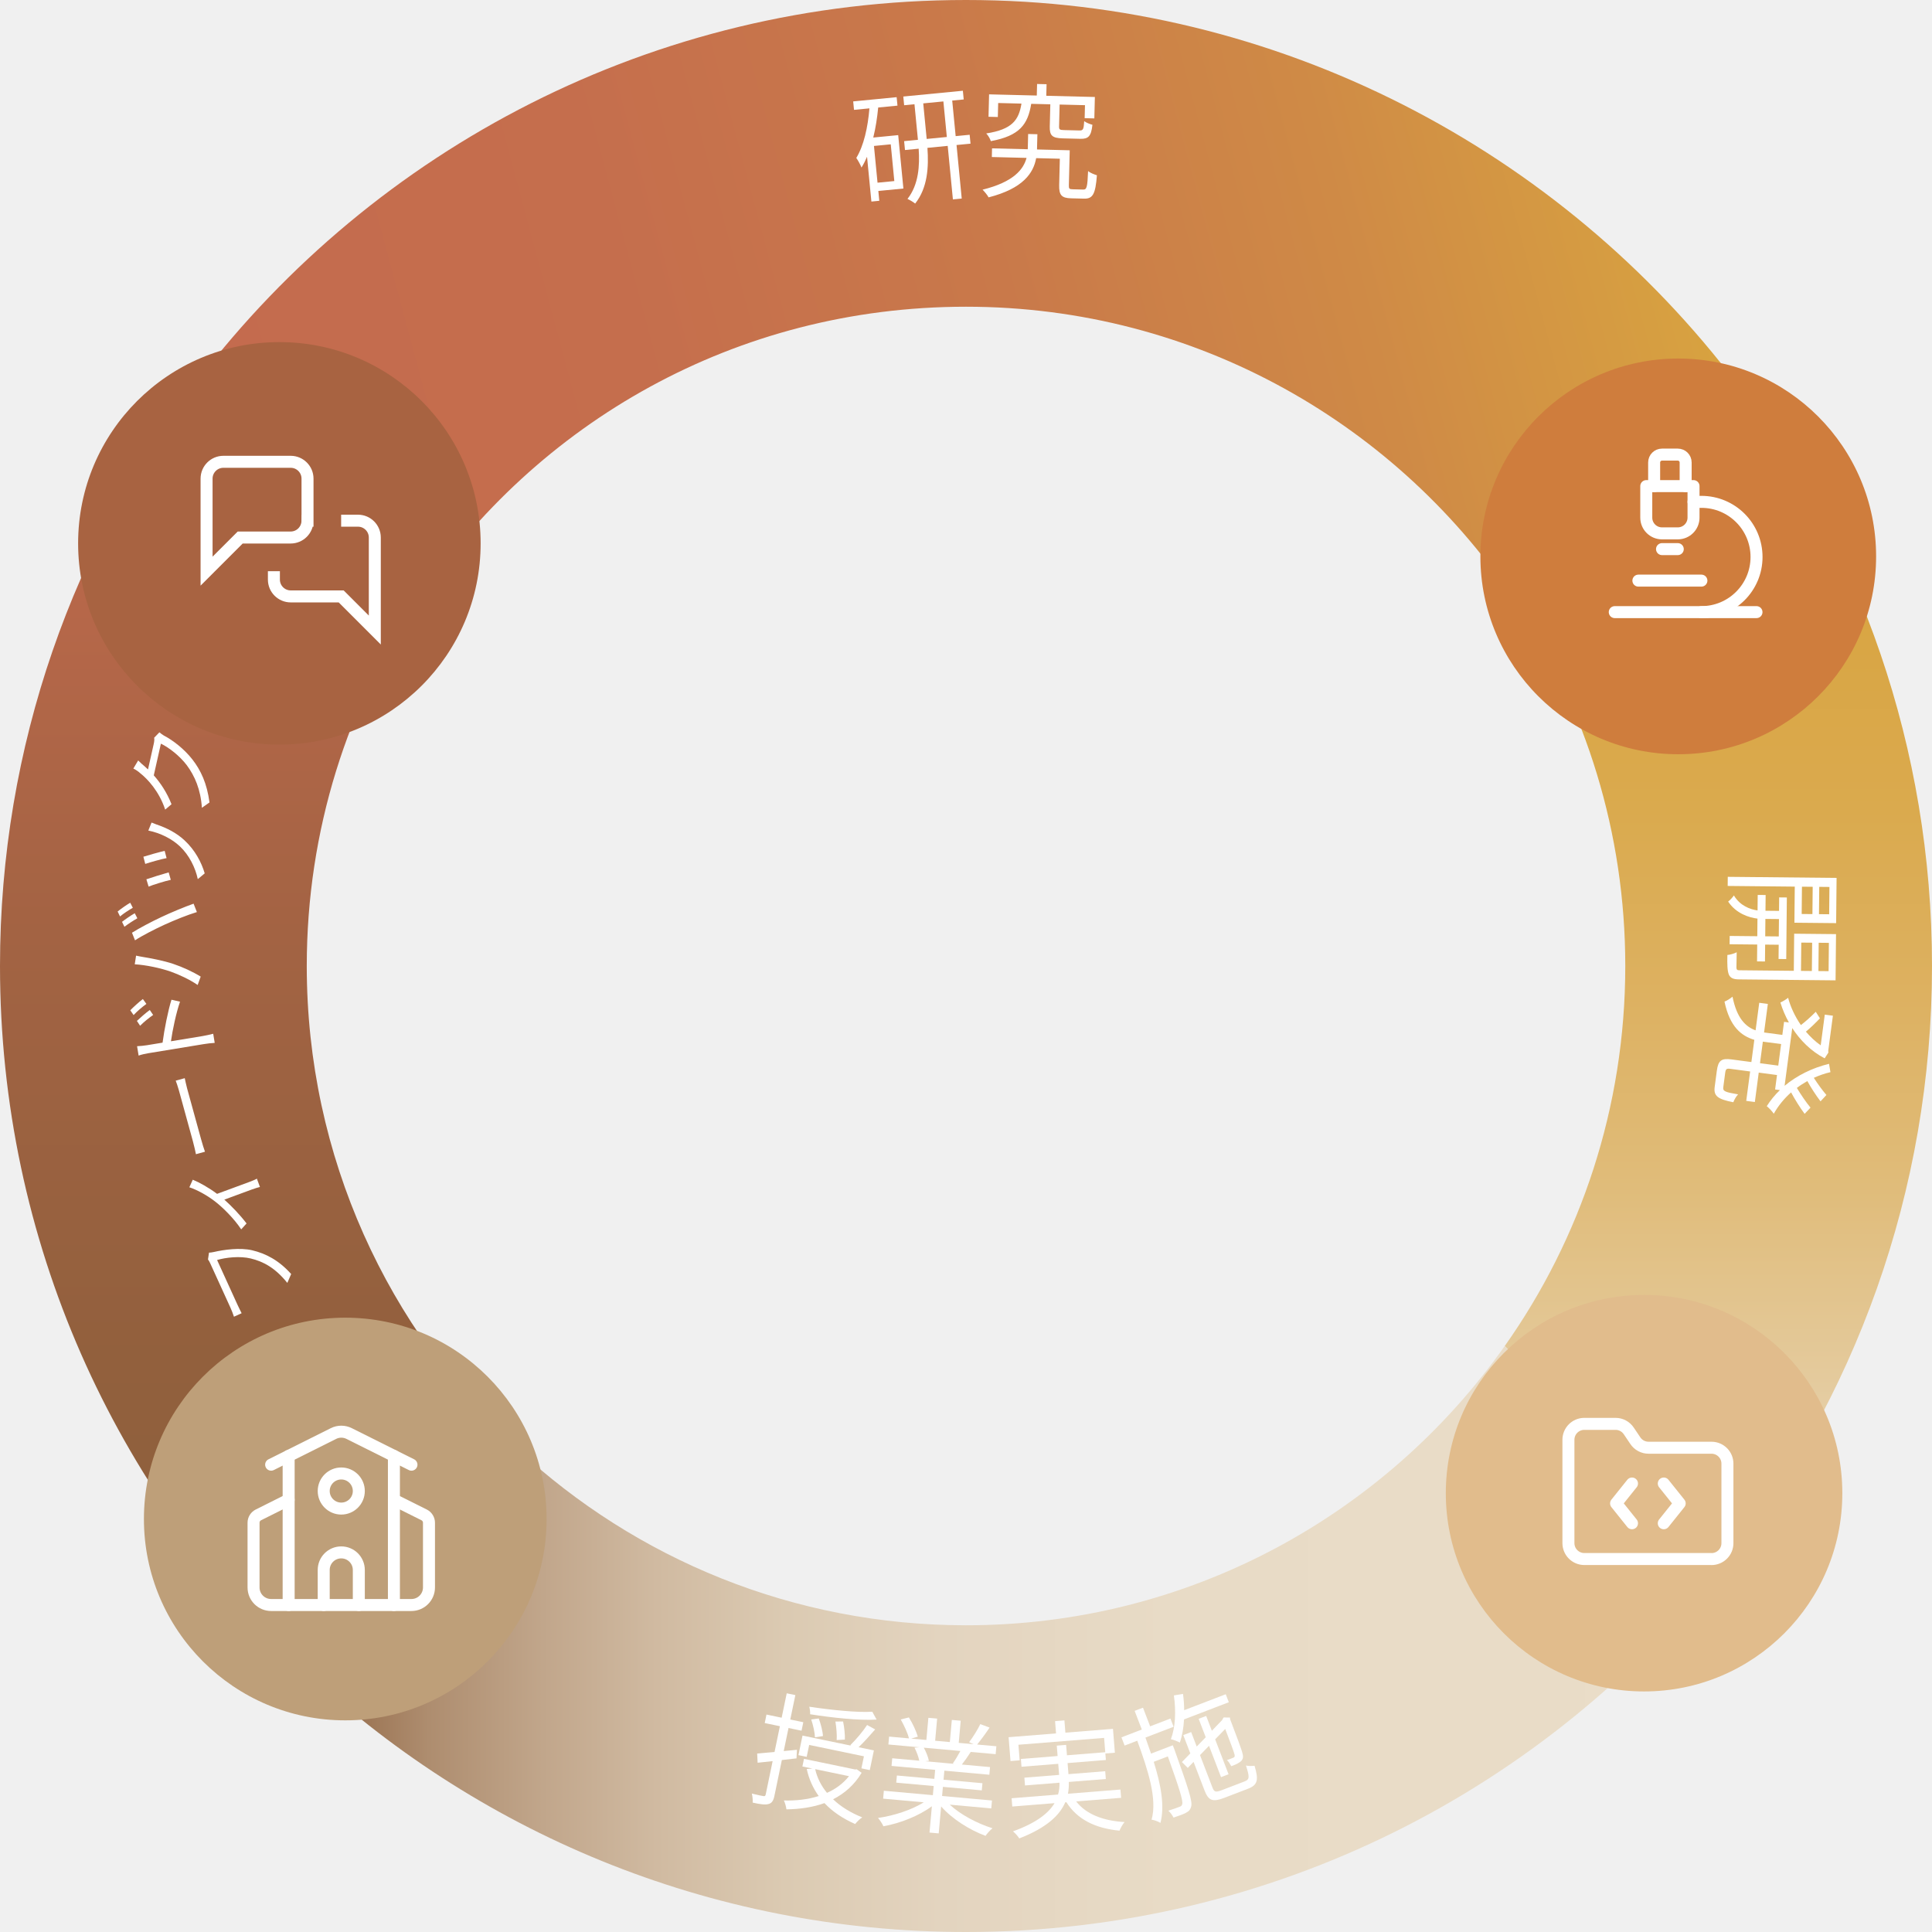
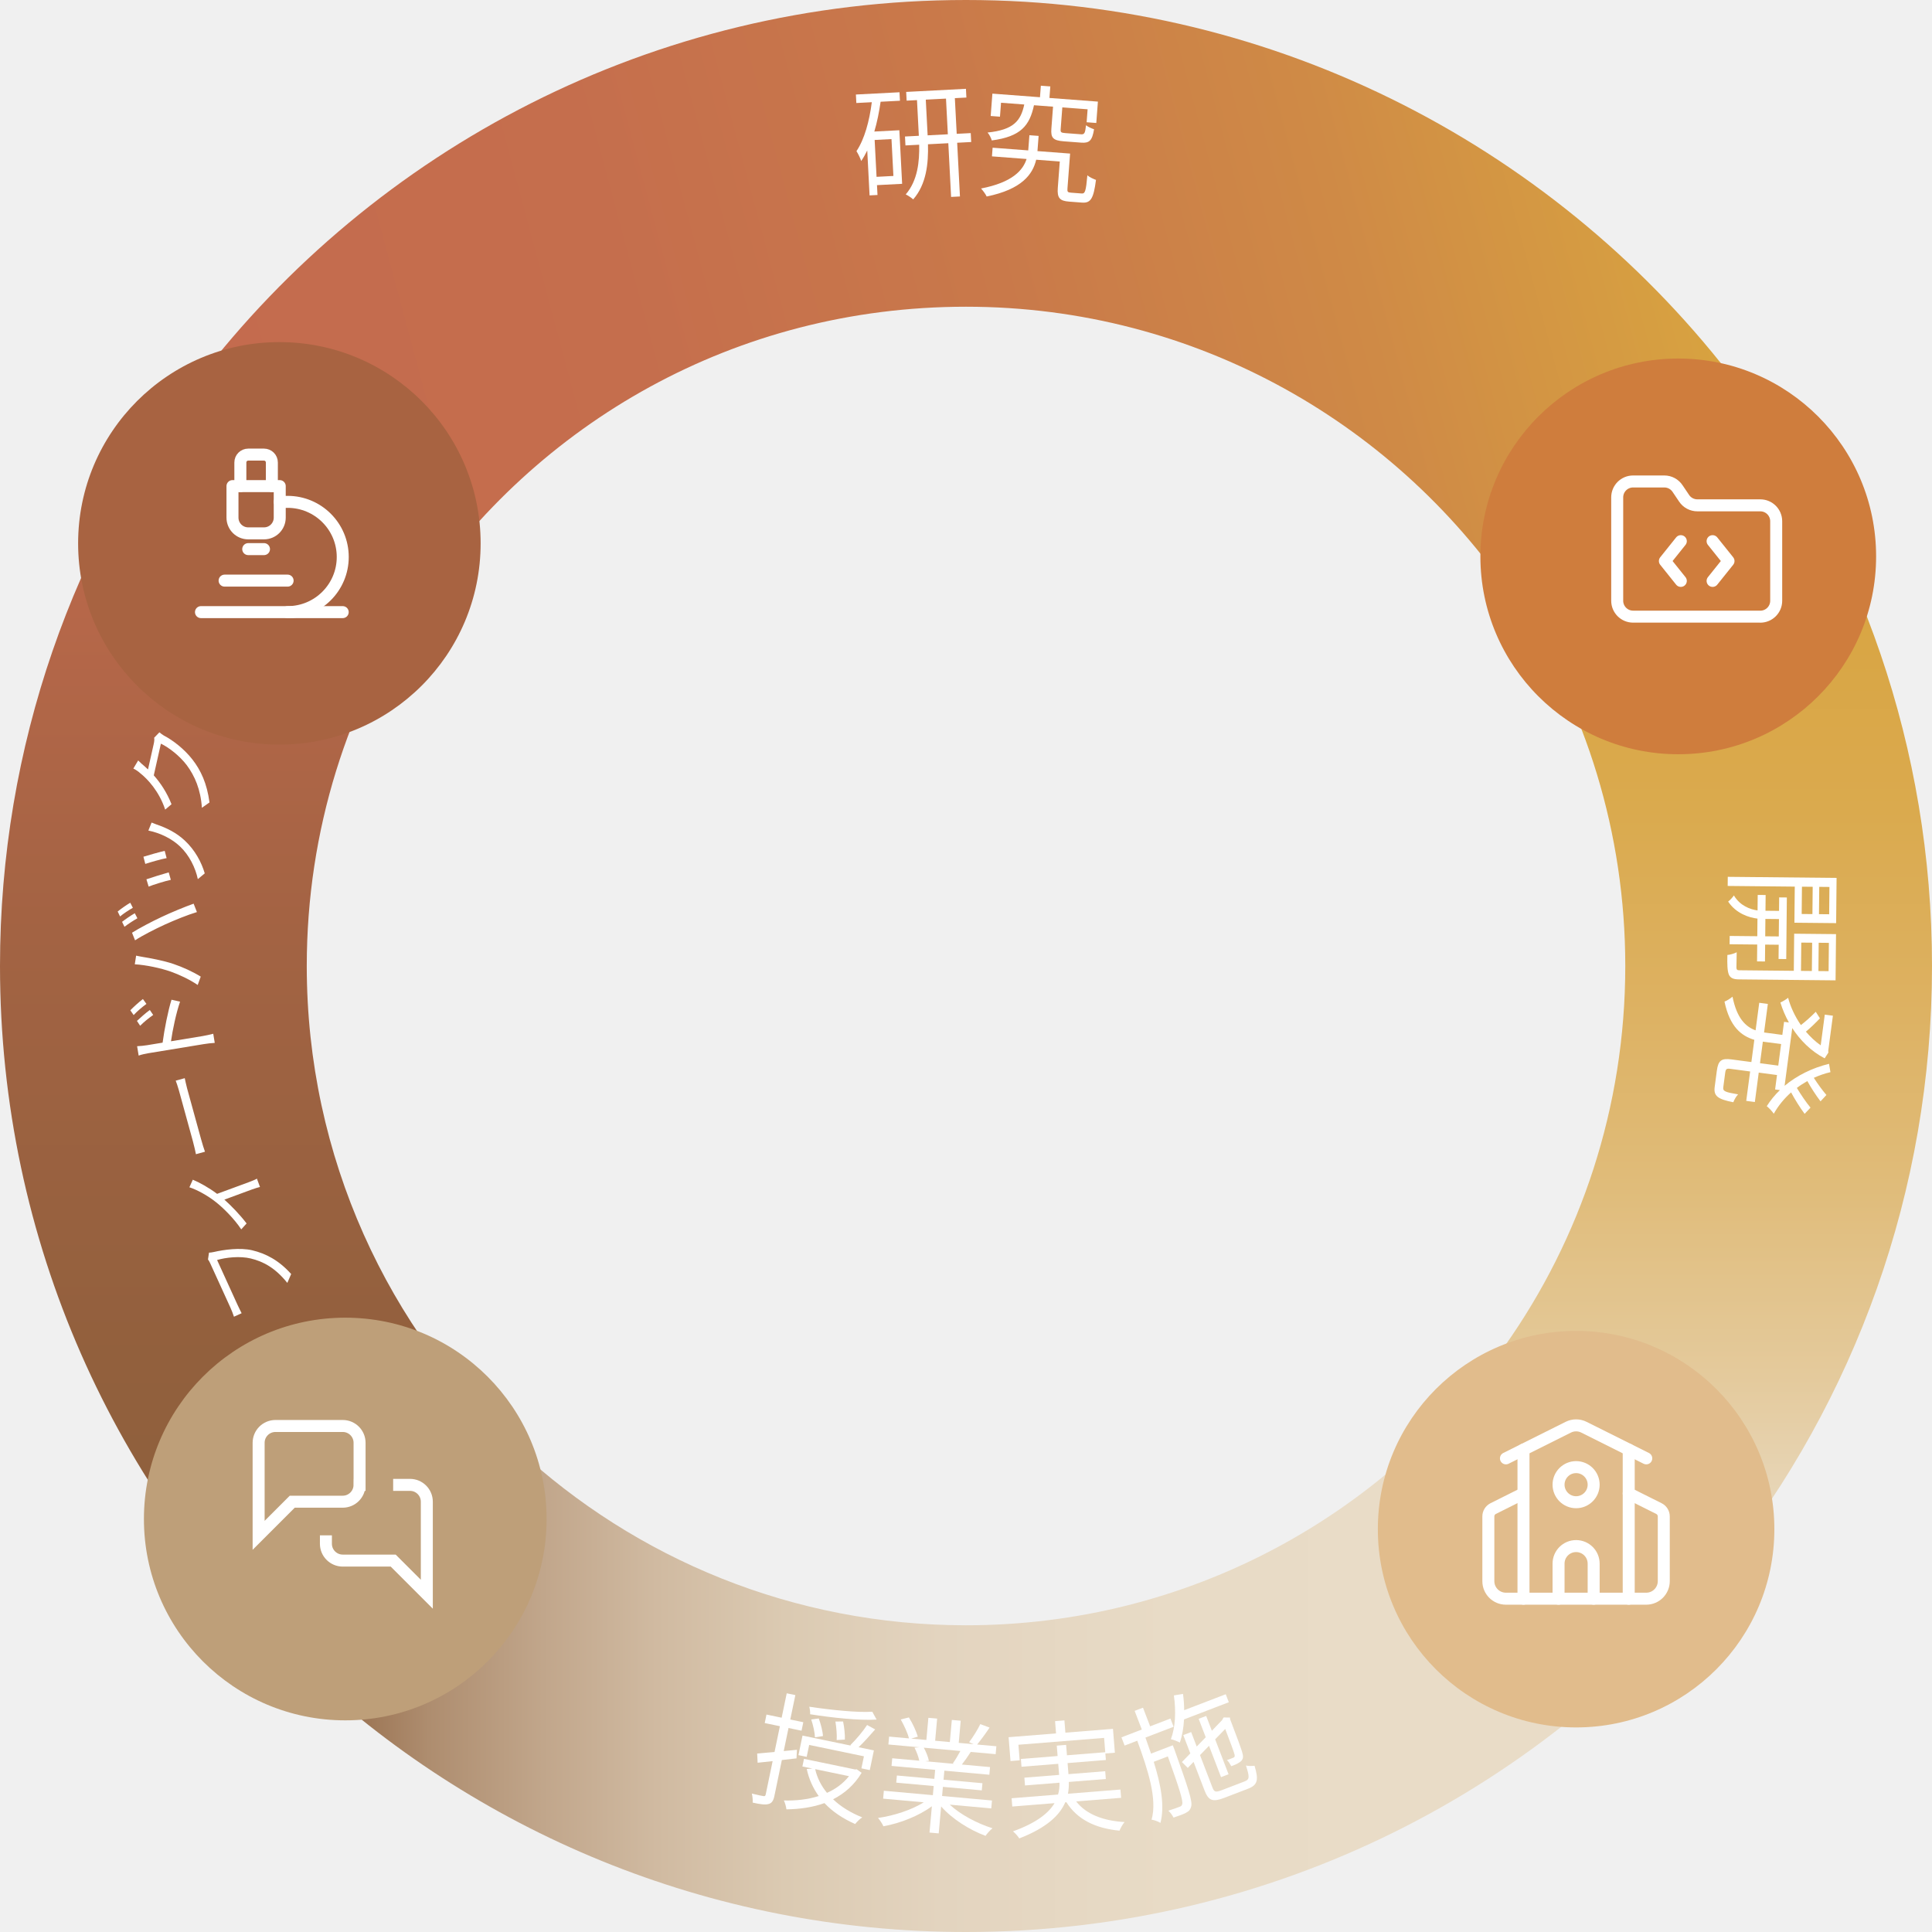
<svg xmlns="http://www.w3.org/2000/svg" id="Layer_1" data-name="Layer 1" viewBox="0 0 483.25 483.25">
  <defs>
    <style>
      .cls-1 {
        stroke: #231f20;
      }

      .cls-1, .cls-2 {
        stroke-miterlimit: 10;
      }

      .cls-1, .cls-2, .cls-3 {
        fill: none;
      }

      .cls-4 {
        fill: #e1bc8c;
      }

      .cls-5 {
        fill: #be9f79;
      }

      .cls-6 {
        fill: url(#linear-gradient-4);
      }

      .cls-7 {
        fill: url(#linear-gradient-3);
      }

      .cls-8 {
        fill: url(#linear-gradient-2);
      }

      .cls-9 {
        fill: #a86341;
      }

      .cls-2, .cls-3 {
        stroke: #fff;
        stroke-width: 3px;
      }

      .cls-10 {
        fill: url(#linear-gradient);
      }

      .cls-11 {
        fill: #cf7d3d;
      }

      .cls-3 {
        stroke-linecap: round;
        stroke-linejoin: round;
      }

      .cls-12 {
        font-size: 31px;
      }

      .cls-12, .cls-13 {
        fill: #fff;
        font-family: HiraKakuPro-W3-83pv-RKSJ-H, 'Hiragino Kaku Gothic Pro';
      }

      .cls-13 {
        font-size: 24px;
      }
    </style>
    <linearGradient id="linear-gradient" x1="429.82" y1="96.15" x2="429.82" y2="391.48" gradientUnits="userSpaceOnUse">
      <stop offset="0" stop-color="#d9a440" />
      <stop offset=".19" stop-color="#d9a543" />
      <stop offset=".36" stop-color="#daaa4e" />
      <stop offset=".52" stop-color="#ddb161" />
      <stop offset=".68" stop-color="#e0bc7a" />
      <stop offset=".84" stop-color="#e4ca9c" />
      <stop offset=".99" stop-color="#e9dbc4" />
      <stop offset="1" stop-color="#eaddc8" />
    </linearGradient>
    <linearGradient id="linear-gradient-2" x1="61.17" y1="138.13" x2="420.05" y2="41.97" gradientUnits="userSpaceOnUse">
      <stop offset="0" stop-color="#c46b4e" />
      <stop offset=".29" stop-color="#c56e4d" />
      <stop offset=".54" stop-color="#c9794a" />
      <stop offset=".77" stop-color="#cf8a46" />
      <stop offset="1" stop-color="#d8a340" />
      <stop offset="1" stop-color="#d9a440" />
    </linearGradient>
    <linearGradient id="linear-gradient-3" x1="64.79" y1="416.87" x2="64.79" y2="94.95" gradientUnits="userSpaceOnUse">
      <stop offset="0" stop-color="#8c5f3c" />
      <stop offset=".24" stop-color="#92603d" />
      <stop offset=".57" stop-color="#a36343" />
      <stop offset=".94" stop-color="#bf694c" />
      <stop offset="1" stop-color="#c46b4e" />
    </linearGradient>
    <linearGradient id="linear-gradient-4" x1="431.18" y1="409.96" x2="75.28" y2="409.96" gradientUnits="userSpaceOnUse">
      <stop offset="0" stop-color="#eaddc8" />
      <stop offset=".39" stop-color="#e8dbc6" />
      <stop offset=".55" stop-color="#e3d4bf" />
      <stop offset=".66" stop-color="#dbcab2" />
      <stop offset=".75" stop-color="#d0baa1" />
      <stop offset=".83" stop-color="#c1a68b" />
      <stop offset=".91" stop-color="#ae8d6f" />
      <stop offset=".97" stop-color="#98704f" />
      <stop offset="1" stop-color="#8c5f3c" />
    </linearGradient>
  </defs>
  <path class="cls-10" d="M483.25,241.62c0,56.61-19.46,108.67-52.07,149.86l-54.8-54.8c19-26.87,30.15-59.66,30.15-95.06,0-33.4-9.93-64.48-26.99-90.44l55.03-55.03c30.56,40.47,48.68,90.85,48.68,145.47Z" />
  <path class="cls-8" d="M434.57,96.15l-55.03,55.03c-29.48-44.85-80.24-74.46-137.91-74.46s-107.47,29.05-137.07,73.19l-54.96-54.96C93.75,37.23,163.34,0,241.63,0s148.83,37.75,192.94,96.15Z" />
  <path class="cls-7" d="M129.57,362.59l-54.29,54.28C28.91,372.84,0,310.61,0,241.62c0-55.16,18.49-106,49.6-146.67l54.96,54.96c-17.57,26.22-27.83,57.77-27.83,91.71,0,47.81,20.34,90.86,52.84,120.97Z" />
  <path class="cls-6" d="M431.18,391.48c-44.26,55.91-112.72,91.77-189.55,91.77-64.46,0-123.03-25.25-166.35-66.38l54.29-54.28c29.41,27.27,68.79,43.94,112.06,43.94,55.67,0,104.91-27.59,134.75-69.85l54.8,54.8Z" />
  <line class="cls-1" x1="75.28" y1="416.87" x2="75.25" y2="416.9" />
  <line class="cls-1" x1="431.22" y1="391.52" x2="431.18" y2="391.48" />
  <circle class="cls-11" cx="419.78" cy="139.17" r="49.49" />
-   <circle class="cls-4" cx="411.23" cy="373.49" r="49.59" />
  <circle class="cls-5" cx="86.36" cy="379.95" r="50.36" />
  <circle class="cls-9" cx="69.88" cy="135.91" r="50.34" />
-   <text class="cls-12" transform="translate(214.19 49.73) rotate(-5.55)">
+   <text class="cls-12" transform="translate(213.77 48.02) rotate(-2.97)">
    <tspan x="0" y="0">研</tspan>
  </text>
-   <text class="cls-12" transform="translate(244.43 46.72) rotate(1.43)">
+   <text class="cls-12" transform="translate(244.09 46.36) rotate(4.33)">
    <tspan x="0" y="0">究</tspan>
  </text>
  <text class="cls-12" transform="translate(434.71 216.58) rotate(90.57)">
    <tspan x="0" y="0">開</tspan>
  </text>
  <text class="cls-12" transform="translate(434.48 246.97) rotate(97.55)">
    <tspan x="0" y="0">発</tspan>
  </text>
  <text class="cls-13" transform="translate(75.36 325.5) rotate(-114.51)">
    <tspan x="0" y="0">フ</tspan>
  </text>
-   <text class="cls-13" transform="translate(67.15 308.1) rotate(-110.23)">
+   <text class="cls-13" transform="translate(67.16 308.1) rotate(-110.23)">
    <tspan x="0" y="0">ィ</tspan>
  </text>
  <text class="cls-13" transform="translate(59.68 288.31) rotate(-105.38)">
    <tspan x="0" y="0">ー</tspan>
  </text>
-   <text class="cls-13" transform="translate(53.85 268.1) rotate(-99.33)">
+   <text class="cls-13" transform="translate(53.86 268.1) rotate(-99.33)">
    <tspan x="0" y="0">ド</tspan>
  </text>
-   <text class="cls-13" transform="translate(50.23 247.86) rotate(-93.22)">
+   <text class="cls-13" transform="translate(50.24 247.86) rotate(-93.22)">
    <tspan x="0" y="0">バ</tspan>
  </text>
-   <text class="cls-13" transform="translate(48.71 226.97) rotate(-85.36)">
+   <text class="cls-13" transform="translate(48.72 226.97) rotate(-85.36)">
    <tspan x="0" y="0">ッ</tspan>
  </text>
  <text class="cls-13" transform="translate(49.93 206.87) rotate(-77.36)">
    <tspan x="0" y="0">ク</tspan>
  </text>
  <g>
-     <path class="cls-2" d="M76.91,130.24c0,2.32-1.88,4.21-4.21,4.21h-12.62l-8.41,8.41v-23.14c0-2.32,1.88-4.21,4.21-4.21h16.83c2.32,0,4.21,1.88,4.21,4.21v10.52Z" />
-     <path class="cls-2" d="M85.33,130.24h4.21c2.32,0,4.21,1.88,4.21,4.21v23.14l-8.41-8.41h-12.62c-2.32,0-4.21-1.88-4.21-4.21v-2.1" />
+     <path class="cls-2" d="M89.93,371.41c0,2.32-1.88,4.21-4.21,4.21h-12.62l-8.41,8.41v-23.14c0-2.32,1.88-4.21,4.21-4.21h16.83c2.32,0,4.21,1.88,4.21,4.21v10.52Z" />
+     <path class="cls-2" d="M98.34,371.41h4.21c2.32,0,4.21,1.88,4.21,4.21v23.14l-8.41-8.41h-12.62c-2.32,0-4.21-1.88-4.21-4.21v-2.1" />
  </g>
  <g>
-     <path class="cls-3" d="M409.81,145.23h15.76" />
-     <path class="cls-3" d="M403.9,153.11h35.45" />
-     <path class="cls-3" d="M425.57,153.11c7.61,0,13.79-6.17,13.79-13.79s-6.17-13.79-13.79-13.79h-1.97" />
-     <path class="cls-3" d="M415.72,137.35h3.94" />
-     <path class="cls-3" d="M415.72,133.41c-2.18,0-3.94-1.76-3.94-3.94v-7.88h11.82v7.88c0,2.18-1.76,3.94-3.94,3.94h-3.94Z" />
-     <path class="cls-3" d="M421.63,121.59v-5.91c0-1.09-.88-1.97-1.97-1.97h-3.94c-1.09,0-1.97.88-1.97,1.97v5.91" />
+     <path class="cls-3" d="M56.18,145.23h15.76" />
+     <path class="cls-3" d="M50.27,153.11h35.45" />
+     <path class="cls-3" d="M71.94,153.11c7.61,0,13.79-6.17,13.79-13.79s-6.17-13.79-13.79-13.79h-1.97" />
+     <path class="cls-3" d="M62.09,137.35h3.94" />
+     <path class="cls-3" d="M62.09,133.41c-2.18,0-3.94-1.76-3.94-3.94v-7.88h11.82v7.88c0,2.18-1.76,3.94-3.94,3.94h-3.94Z" />
+     <path class="cls-3" d="M68,121.59v-5.91c0-1.09-.88-1.97-1.97-1.97h-3.94c-1.09,0-1.97.88-1.97,1.97v5.91" />
  </g>
  <g>
-     <path class="cls-3" d="M408.21,371.07l-3.98,4.97,3.98,4.97" />
-     <path class="cls-3" d="M416.16,371.07l3.98,4.97-3.98,4.97" />
-     <path class="cls-3" d="M428.1,389.97c2.2,0,3.98-1.78,3.98-3.98v-19.89c0-2.2-1.78-3.98-3.98-3.98h-15.71c-1.35.01-2.62-.66-3.36-1.79l-1.61-2.39c-.74-1.12-1.98-1.79-3.32-1.79h-7.81c-2.2,0-3.98,1.78-3.98,3.98v25.85c0,2.2,1.78,3.98,3.98,3.98h31.82Z" />
+     <path class="cls-3" d="M420.42,135.36l-3.98,4.97,3.98,4.97" />
+     <path class="cls-3" d="M428.37,135.36l3.98,4.97-3.98,4.97" />
+     <path class="cls-3" d="M440.3,154.25c2.2,0,3.98-1.78,3.98-3.98v-19.89c0-2.2-1.78-3.98-3.98-3.98h-15.71c-1.35.01-2.62-.66-3.36-1.79l-1.61-2.39c-.74-1.12-1.98-1.79-3.32-1.79h-7.81c-2.2,0-3.98,1.78-3.98,3.98v25.85c0,2.2,1.78,3.98,3.98,3.98h31.82Z" />
  </g>
  <g>
-     <path class="cls-3" d="M89.75,401.46v-8.77c0-2.42-1.96-4.39-4.39-4.39s-4.39,1.96-4.39,4.39v8.77" />
-     <path class="cls-3" d="M98.53,375.14l7.56,3.78c.74.37,1.21,1.13,1.21,1.96v16.19c0,2.42-1.96,4.39-4.39,4.39h-35.1c-2.42,0-4.39-1.96-4.39-4.39v-16.19c0-.83.47-1.59,1.21-1.96l7.56-3.78" />
-     <path class="cls-3" d="M98.53,364.17v37.29" />
-     <path class="cls-3" d="M67.82,366.36l15.59-7.79c1.23-.62,2.69-.62,3.92,0l15.59,7.79" />
-     <path class="cls-3" d="M72.2,364.17v37.29" />
-     <circle class="cls-3" cx="85.36" cy="372.95" r="4.39" />
+     <circle class="cls-4" cx="394.23" cy="382.49" r="49.59" />
+     <g>
+       <path class="cls-3" d="M398.62,399.88v-8.77c0-2.42-1.96-4.39-4.39-4.39s-4.39,1.96-4.39,4.39v8.77" />
+       <path class="cls-3" d="M407.39,373.56l7.56,3.78c.74.37,1.21,1.13,1.21,1.96v16.19c0,2.42-1.96,4.39-4.39,4.39h-35.1c-2.42,0-4.39-1.96-4.39-4.39v-16.19c0-.83.47-1.59,1.21-1.96l7.56-3.78" />
+       <path class="cls-3" d="M407.39,362.59v37.29" />
+       <path class="cls-3" d="M376.68,364.78l15.59-7.79c1.23-.62,2.69-.62,3.92,0l15.59,7.79" />
+       <path class="cls-3" d="M381.07,362.59v37.29" />
+       <circle class="cls-3" cx="394.23" cy="371.36" r="4.39" />
+     </g>
  </g>
  <text class="cls-12" transform="translate(186.55 447.99) rotate(11.74)">
    <tspan x="0" y="0">授</tspan>
  </text>
  <text class="cls-12" transform="translate(218.48 454.62) rotate(5.15)">
    <tspan x="0" y="0">業</tspan>
  </text>
  <text class="cls-12" transform="translate(251.73 457.61) rotate(-4.57)">
    <tspan x="0" y="0">実</tspan>
  </text>
  <text class="cls-12" transform="translate(286.76 454.64) rotate(-21)">
    <tspan x="0" y="0">施</tspan>
  </text>
</svg>
